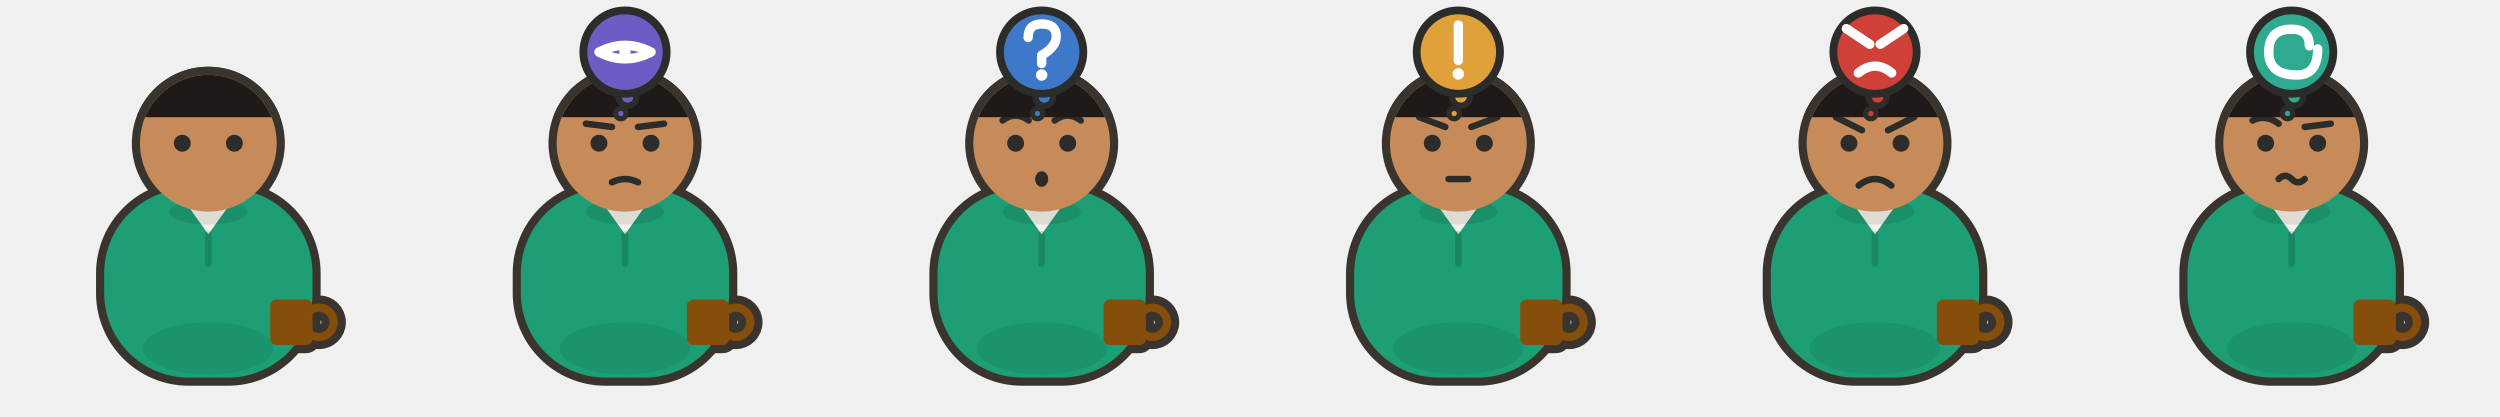
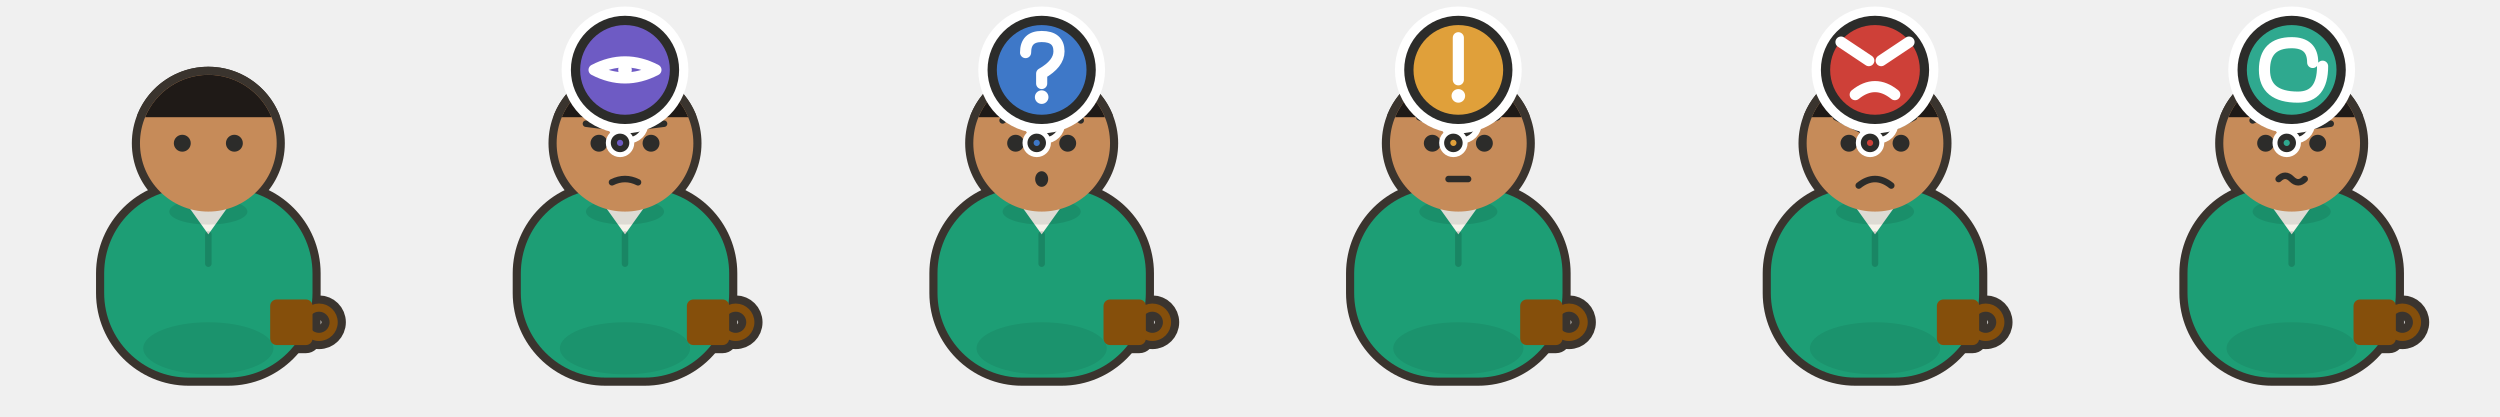
<svg xmlns="http://www.w3.org/2000/svg" viewBox="0 0 768 128" width="768" height="128">
  <g transform="translate(0 0)">
    <path d="M 48 113 a 16 4.5 0 1 0 32 0 a 16 4.5 0 1 0 -32 0 Z" fill="#000000" opacity="0.12" />
    <g transform="translate(64 0) scale(1 1) translate(-64 0)">
      <g transform="translate(64 87)">
        <path d="M -6 -29 h 12 a 26 26 0 0 1 26 26 v 6 a 26 26 0 0 1 -26 26 h -12 a 26 26 0 0 1 -26 -26 v -6 a 26 26 0 0 1 26 -26 Z" fill="#3A342E" stroke="#3A342E" stroke-width="5" stroke-linejoin="round" stroke-linecap="round" />
      </g>
      <g transform="translate(89 99)">
        <path d="M 4.5 0 a 4.5 4.5 0 1 0 9 0 a 4.5 4.5 0 1 0 -9 0 Z" fill="none" stroke="#3A342E" stroke-width="7.5" stroke-linejoin="round" stroke-linecap="round" />
        <path d="M -4 -7 h 9 a 2 2 0 0 1 2 2 v 10 a 2 2 0 0 1 -2 2 h -9 a 2 2 0 0 1 -2 -2 v -10 a 2 2 0 0 1 2 -2 Z" fill="#3A342E" stroke="#3A342E" stroke-width="5" stroke-linejoin="round" stroke-linecap="round" />
      </g>
    </g>
    <g transform="translate(64 58) scale(1) translate(-64 -58)">
      <g transform="translate(64 44)">
        <path d="M -21 0 a 21 21 0 1 0 42 0 a 21 21 0 1 0 -42 0 Z" fill="#3A342E" stroke="#3A342E" stroke-width="5" stroke-linejoin="round" stroke-linecap="round" />
      </g>
      <g transform="translate(64 44)">
        <path d="M -19.416 -8 A 21 21 0 0 1 19.416 -8 Z" fill="#3A342E" stroke="#3A342E" stroke-width="5" stroke-linejoin="round" stroke-linecap="round" />
      </g>
    </g>
    <g transform="translate(64 0) scale(1 1) translate(-64 0)">
      <g transform="translate(64 87)">
        <path d="M -6 -29 h 12 a 26 26 0 0 1 26 26 v 6 a 26 26 0 0 1 -26 26 h -12 a 26 26 0 0 1 -26 -26 v -6 a 26 26 0 0 1 26 -26 Z" fill="#1D9E75" />
        <path d="M -20 20 a 20 8 0 1 0 40 0 a 20 8 0 1 0 -40 0 Z" fill="#00000012" />
      </g>
      <g transform="translate(64 87)">
        <path d="M -10 -29 L 0 -15 L 10 -29 Z" fill="#F5F2EA" />
        <path d="M 0 -15 L 0 -6" fill="none" stroke="#00000026" stroke-width="2" stroke-linecap="round" stroke-linejoin="round" />
      </g>
      <g transform="translate(89 99)">
        <path d="M 4.5 0 a 4.5 4.5 0 1 0 9 0 a 4.5 4.5 0 1 0 -9 0 Z" fill="none" stroke="#854F0B" stroke-width="2.5" stroke-linecap="round" stroke-linejoin="round" />
        <path d="M -4 -7 h 9 a 2 2 0 0 1 2 2 v 10 a 2 2 0 0 1 -2 2 h -9 a 2 2 0 0 1 -2 -2 v -10 a 2 2 0 0 1 2 -2 Z" fill="#854F0B" />
      </g>
      <g transform="translate(64 87)">
        <path d="M -12 -22 a 12 4 0 1 0 24 0 a 12 4 0 1 0 -24 0 Z" fill="#00000018" />
      </g>
    </g>
    <g transform="translate(64 58) scale(1) translate(-64 -58)">
      <g transform="translate(64 44)">
        <path d="M -21 0 a 21 21 0 1 0 42 0 a 21 21 0 1 0 -42 0 Z" fill="#C68B59" />
        <path d="M -10.6 0 a 2.6 2.6 0 1 0 5.2 0 a 2.6 2.6 0 1 0 -5.2 0 Z" fill="#2C2C2A" />
        <path d="M 5.4 0 a 2.6 2.6 0 1 0 5.2 0 a 2.6 2.6 0 1 0 -5.2 0 Z" fill="#2C2C2A" />
      </g>
      <g transform="translate(64 44)">
        <path d="M -19.416 -8 A 21 21 0 0 1 19.416 -8 Z" fill="#1F1A17" />
      </g>
    </g>
  </g>
  <g transform="translate(128 0)">
    <path d="M 48 113 a 16 4.5 0 1 0 32 0 a 16 4.5 0 1 0 -32 0 Z" fill="#000000" opacity="0.12" />
    <g transform="translate(64 0) scale(1 1) translate(-64 0)">
      <g transform="translate(64 87)">
        <path d="M -6 -29 h 12 a 26 26 0 0 1 26 26 v 6 a 26 26 0 0 1 -26 26 h -12 a 26 26 0 0 1 -26 -26 v -6 a 26 26 0 0 1 26 -26 Z" fill="#3A342E" stroke="#3A342E" stroke-width="5" stroke-linejoin="round" stroke-linecap="round" />
      </g>
      <g transform="translate(89 99)">
        <path d="M 4.5 0 a 4.5 4.5 0 1 0 9 0 a 4.5 4.5 0 1 0 -9 0 Z" fill="none" stroke="#3A342E" stroke-width="7.5" stroke-linejoin="round" stroke-linecap="round" />
        <path d="M -4 -7 h 9 a 2 2 0 0 1 2 2 v 10 a 2 2 0 0 1 -2 2 h -9 a 2 2 0 0 1 -2 -2 v -10 a 2 2 0 0 1 2 -2 Z" fill="#3A342E" stroke="#3A342E" stroke-width="5" stroke-linejoin="round" stroke-linecap="round" />
      </g>
    </g>
    <g transform="translate(64 58) scale(1) translate(-64 -58)">
      <g transform="translate(64 44)">
        <path d="M -21 0 a 21 21 0 1 0 42 0 a 21 21 0 1 0 -42 0 Z" fill="#3A342E" stroke="#3A342E" stroke-width="5" stroke-linejoin="round" stroke-linecap="round" />
      </g>
      <g transform="translate(64 44)">
        <path d="M -19.416 -8 A 21 21 0 0 1 19.416 -8 Z" fill="#3A342E" stroke="#3A342E" stroke-width="5" stroke-linejoin="round" stroke-linecap="round" />
      </g>
    </g>
    <g transform="translate(64 0) scale(1 1) translate(-64 0)">
      <g transform="translate(64 87)">
        <path d="M -6 -29 h 12 a 26 26 0 0 1 26 26 v 6 a 26 26 0 0 1 -26 26 h -12 a 26 26 0 0 1 -26 -26 v -6 a 26 26 0 0 1 26 -26 Z" fill="#1D9E75" />
        <path d="M -20 20 a 20 8 0 1 0 40 0 a 20 8 0 1 0 -40 0 Z" fill="#00000012" />
      </g>
      <g transform="translate(64 87)">
        <path d="M -10 -29 L 0 -15 L 10 -29 Z" fill="#F5F2EA" />
        <path d="M 0 -15 L 0 -6" fill="none" stroke="#00000026" stroke-width="2" stroke-linecap="round" stroke-linejoin="round" />
      </g>
      <g transform="translate(89 99)">
        <path d="M 4.5 0 a 4.5 4.5 0 1 0 9 0 a 4.5 4.5 0 1 0 -9 0 Z" fill="none" stroke="#854F0B" stroke-width="2.5" stroke-linecap="round" stroke-linejoin="round" />
        <path d="M -4 -7 h 9 a 2 2 0 0 1 2 2 v 10 a 2 2 0 0 1 -2 2 h -9 a 2 2 0 0 1 -2 -2 v -10 a 2 2 0 0 1 2 -2 Z" fill="#854F0B" />
      </g>
      <g transform="translate(64 87)">
        <path d="M -12 -22 a 12 4 0 1 0 24 0 a 12 4 0 1 0 -24 0 Z" fill="#00000018" />
      </g>
    </g>
    <g transform="translate(64 58) scale(1) translate(-64 -58)">
      <g transform="translate(64 44)">
        <path d="M -21 0 a 21 21 0 1 0 42 0 a 21 21 0 1 0 -42 0 Z" fill="#C68B59" />
        <path d="M -10.6 0 a 2.6 2.6 0 1 0 5.2 0 a 2.6 2.6 0 1 0 -5.2 0 Z" fill="#2C2C2A" />
        <path d="M 5.4 0 a 2.6 2.6 0 1 0 5.2 0 a 2.6 2.6 0 1 0 -5.2 0 Z" fill="#2C2C2A" />
      </g>
      <g transform="translate(64 44)">
        <path d="M -12 -6 L -4 -5" fill="none" stroke="#2C2C2A" stroke-width="2" stroke-linecap="round" stroke-linejoin="round" />
        <path d="M 4 -5 L 12 -6" fill="none" stroke="#2C2C2A" stroke-width="2" stroke-linecap="round" stroke-linejoin="round" />
        <path d="M -4 12 Q 0 10 4 12" fill="none" stroke="#2C2C2A" stroke-width="2" stroke-linecap="round" stroke-linejoin="round" />
      </g>
      <g transform="translate(64 44)">
        <path d="M -19.416 -8 A 21 21 0 0 1 19.416 -8 Z" fill="#1F1A17" />
      </g>
    </g>
-     <g transform="translate(64 16) scale(1.6)">
-       <path d="M -1.2 8.6 a 1.7 1.7 0 1 0 3.4 0 a 1.7 1.7 0 1 0 -3.4 0 Z" fill="#6E5BC4" stroke="#2C2C2A" stroke-width="1.2" />
-       <path d="M -1.8 11.8 a 1 1 0 1 0 2 0 a 1 1 0 1 0 -2 0 Z" fill="#6E5BC4" stroke="#2C2C2A" stroke-width="1" />
+     <g transform="translate(64 21.475) scale(1.9)">
+       <path d="M -1.2 8.6 a 1.7 1.7 0 1 0 3.4 0 a 1.7 1.7 0 1 0 -3.4 0 Z" fill="none" stroke="#FFFFFF" stroke-width="3.2" stroke-linejoin="round" />
+       <path d="M -1.2 8.6 a 1.7 1.7 0 1 0 3.4 0 a 1.7 1.7 0 1 0 -3.4 0 Z" fill="#6E5BC4" stroke="#2C2C2A" stroke-width="1.2" stroke-linejoin="round" />
+       <path d="M -1.8 11.8 a 1 1 0 1 0 2 0 a 1 1 0 1 0 -2 0 Z" fill="none" stroke="#FFFFFF" stroke-width="2.6" stroke-linejoin="round" />
+       <path d="M -1.8 11.8 a 1 1 0 1 0 2 0 a 1 1 0 1 0 -2 0 Z" fill="#6E5BC4" stroke="#2C2C2A" stroke-width="1" stroke-linejoin="round" />
+       <path d="M -8 0 a 8 8 0 1 0 16 0 a 8 8 0 1 0 -16 0 Z" fill="none" stroke="#FFFFFF" stroke-width="4.5" stroke-linejoin="round" />
      <path d="M -8 0 a 8 8 0 1 0 16 0 a 8 8 0 1 0 -16 0 Z" fill="#6E5BC4" stroke="#2C2C2A" stroke-width="1.5" stroke-linejoin="round" />
      <path d="M -5 0 Q 0 -2.6 5 0 Q 0 2.6 -5 0 Z" fill="none" stroke="#FFFFFF" stroke-width="1.8" stroke-linecap="round" stroke-linejoin="round" />
      <path d="M -1.1 0 a 1.1 1.1 0 1 0 2.2 0 a 1.1 1.1 0 1 0 -2.2 0 Z" fill="#FFFFFF" />
    </g>
  </g>
  <g transform="translate(256 0)">
    <path d="M 48 113 a 16 4.5 0 1 0 32 0 a 16 4.5 0 1 0 -32 0 Z" fill="#000000" opacity="0.12" />
    <g transform="translate(64 0) scale(1 1) translate(-64 0)">
      <g transform="translate(64 87)">
        <path d="M -6 -29 h 12 a 26 26 0 0 1 26 26 v 6 a 26 26 0 0 1 -26 26 h -12 a 26 26 0 0 1 -26 -26 v -6 a 26 26 0 0 1 26 -26 Z" fill="#3A342E" stroke="#3A342E" stroke-width="5" stroke-linejoin="round" stroke-linecap="round" />
      </g>
      <g transform="translate(89 99)">
        <path d="M 4.5 0 a 4.5 4.5 0 1 0 9 0 a 4.5 4.5 0 1 0 -9 0 Z" fill="none" stroke="#3A342E" stroke-width="7.5" stroke-linejoin="round" stroke-linecap="round" />
        <path d="M -4 -7 h 9 a 2 2 0 0 1 2 2 v 10 a 2 2 0 0 1 -2 2 h -9 a 2 2 0 0 1 -2 -2 v -10 a 2 2 0 0 1 2 -2 Z" fill="#3A342E" stroke="#3A342E" stroke-width="5" stroke-linejoin="round" stroke-linecap="round" />
      </g>
    </g>
    <g transform="translate(64 58) scale(1) translate(-64 -58)">
      <g transform="translate(64 44)">
        <path d="M -21 0 a 21 21 0 1 0 42 0 a 21 21 0 1 0 -42 0 Z" fill="#3A342E" stroke="#3A342E" stroke-width="5" stroke-linejoin="round" stroke-linecap="round" />
      </g>
      <g transform="translate(64 44)">
        <path d="M -19.416 -8 A 21 21 0 0 1 19.416 -8 Z" fill="#3A342E" stroke="#3A342E" stroke-width="5" stroke-linejoin="round" stroke-linecap="round" />
      </g>
    </g>
    <g transform="translate(64 0) scale(1 1) translate(-64 0)">
      <g transform="translate(64 87)">
        <path d="M -6 -29 h 12 a 26 26 0 0 1 26 26 v 6 a 26 26 0 0 1 -26 26 h -12 a 26 26 0 0 1 -26 -26 v -6 a 26 26 0 0 1 26 -26 Z" fill="#1D9E75" />
        <path d="M -20 20 a 20 8 0 1 0 40 0 a 20 8 0 1 0 -40 0 Z" fill="#00000012" />
      </g>
      <g transform="translate(64 87)">
        <path d="M -10 -29 L 0 -15 L 10 -29 Z" fill="#F5F2EA" />
        <path d="M 0 -15 L 0 -6" fill="none" stroke="#00000026" stroke-width="2" stroke-linecap="round" stroke-linejoin="round" />
      </g>
      <g transform="translate(89 99)">
        <path d="M 4.5 0 a 4.5 4.5 0 1 0 9 0 a 4.5 4.5 0 1 0 -9 0 Z" fill="none" stroke="#854F0B" stroke-width="2.5" stroke-linecap="round" stroke-linejoin="round" />
        <path d="M -4 -7 h 9 a 2 2 0 0 1 2 2 v 10 a 2 2 0 0 1 -2 2 h -9 a 2 2 0 0 1 -2 -2 v -10 a 2 2 0 0 1 2 -2 Z" fill="#854F0B" />
      </g>
      <g transform="translate(64 87)">
        <path d="M -12 -22 a 12 4 0 1 0 24 0 a 12 4 0 1 0 -24 0 Z" fill="#00000018" />
      </g>
    </g>
    <g transform="translate(64 58) scale(1) translate(-64 -58)">
      <g transform="translate(64 44)">
        <path d="M -21 0 a 21 21 0 1 0 42 0 a 21 21 0 1 0 -42 0 Z" fill="#C68B59" />
        <path d="M -10.6 0 a 2.6 2.6 0 1 0 5.2 0 a 2.6 2.6 0 1 0 -5.2 0 Z" fill="#2C2C2A" />
        <path d="M 5.4 0 a 2.6 2.6 0 1 0 5.2 0 a 2.6 2.6 0 1 0 -5.2 0 Z" fill="#2C2C2A" />
      </g>
      <g transform="translate(64 44)">
        <path d="M -12 -7 Q -8 -10 -4 -7" fill="none" stroke="#2C2C2A" stroke-width="2" stroke-linecap="round" stroke-linejoin="round" />
        <path d="M 4 -7 Q 8 -10 12 -7" fill="none" stroke="#2C2C2A" stroke-width="2" stroke-linecap="round" stroke-linejoin="round" />
        <path d="M -2 11 a 2 2.4 0 1 0 4 0 a 2 2.4 0 1 0 -4 0 Z" fill="#2C2C2A" />
      </g>
      <g transform="translate(64 44)">
        <path d="M -19.416 -8 A 21 21 0 0 1 19.416 -8 Z" fill="#1F1A17" />
      </g>
    </g>
-     <g transform="translate(64 16) scale(1.6)">
-       <path d="M -1.2 8.6 a 1.7 1.7 0 1 0 3.4 0 a 1.7 1.7 0 1 0 -3.4 0 Z" fill="#3E78C8" stroke="#2C2C2A" stroke-width="1.2" />
-       <path d="M -1.8 11.8 a 1 1 0 1 0 2 0 a 1 1 0 1 0 -2 0 Z" fill="#3E78C8" stroke="#2C2C2A" stroke-width="1" />
+     <g transform="translate(64 21.475) scale(1.9)">
+       <path d="M -1.2 8.6 a 1.7 1.7 0 1 0 3.4 0 a 1.7 1.7 0 1 0 -3.4 0 Z" fill="none" stroke="#FFFFFF" stroke-width="3.2" stroke-linejoin="round" />
+       <path d="M -1.2 8.6 a 1.7 1.7 0 1 0 3.4 0 a 1.7 1.7 0 1 0 -3.4 0 Z" fill="#3E78C8" stroke="#2C2C2A" stroke-width="1.2" stroke-linejoin="round" />
+       <path d="M -1.8 11.8 a 1 1 0 1 0 2 0 a 1 1 0 1 0 -2 0 Z" fill="none" stroke="#FFFFFF" stroke-width="2.6" stroke-linejoin="round" />
+       <path d="M -1.8 11.8 a 1 1 0 1 0 2 0 a 1 1 0 1 0 -2 0 Z" fill="#3E78C8" stroke="#2C2C2A" stroke-width="1" stroke-linejoin="round" />
+       <path d="M -8 0 a 8 8 0 1 0 16 0 a 8 8 0 1 0 -16 0 Z" fill="none" stroke="#FFFFFF" stroke-width="4.5" stroke-linejoin="round" />
      <path d="M -8 0 a 8 8 0 1 0 16 0 a 8 8 0 1 0 -16 0 Z" fill="#3E78C8" stroke="#2C2C2A" stroke-width="1.5" stroke-linejoin="round" />
      <path d="M -2.6 -2.8 Q -2.6 -5.4 0 -5.4 Q 2.8 -5.4 2.8 -3 Q 2.8 -1 0 0.6 L 0 2.2" fill="none" stroke="#FFFFFF" stroke-width="1.8" stroke-linecap="round" stroke-linejoin="round" />
      <path d="M -1.1 4.4 a 1.1 1.1 0 1 0 2.2 0 a 1.1 1.1 0 1 0 -2.2 0 Z" fill="#FFFFFF" />
    </g>
  </g>
  <g transform="translate(384 0)">
    <path d="M 48 113 a 16 4.5 0 1 0 32 0 a 16 4.5 0 1 0 -32 0 Z" fill="#000000" opacity="0.12" />
    <g transform="translate(64 0) scale(1 1) translate(-64 0)">
      <g transform="translate(64 87)">
        <path d="M -6 -29 h 12 a 26 26 0 0 1 26 26 v 6 a 26 26 0 0 1 -26 26 h -12 a 26 26 0 0 1 -26 -26 v -6 a 26 26 0 0 1 26 -26 Z" fill="#3A342E" stroke="#3A342E" stroke-width="5" stroke-linejoin="round" stroke-linecap="round" />
      </g>
      <g transform="translate(89 99)">
        <path d="M 4.5 0 a 4.5 4.5 0 1 0 9 0 a 4.5 4.5 0 1 0 -9 0 Z" fill="none" stroke="#3A342E" stroke-width="7.5" stroke-linejoin="round" stroke-linecap="round" />
        <path d="M -4 -7 h 9 a 2 2 0 0 1 2 2 v 10 a 2 2 0 0 1 -2 2 h -9 a 2 2 0 0 1 -2 -2 v -10 a 2 2 0 0 1 2 -2 Z" fill="#3A342E" stroke="#3A342E" stroke-width="5" stroke-linejoin="round" stroke-linecap="round" />
      </g>
    </g>
    <g transform="translate(64 58) scale(1) translate(-64 -58)">
      <g transform="translate(64 44)">
        <path d="M -21 0 a 21 21 0 1 0 42 0 a 21 21 0 1 0 -42 0 Z" fill="#3A342E" stroke="#3A342E" stroke-width="5" stroke-linejoin="round" stroke-linecap="round" />
      </g>
      <g transform="translate(64 44)">
        <path d="M -19.416 -8 A 21 21 0 0 1 19.416 -8 Z" fill="#3A342E" stroke="#3A342E" stroke-width="5" stroke-linejoin="round" stroke-linecap="round" />
      </g>
    </g>
    <g transform="translate(64 0) scale(1 1) translate(-64 0)">
      <g transform="translate(64 87)">
        <path d="M -6 -29 h 12 a 26 26 0 0 1 26 26 v 6 a 26 26 0 0 1 -26 26 h -12 a 26 26 0 0 1 -26 -26 v -6 a 26 26 0 0 1 26 -26 Z" fill="#1D9E75" />
        <path d="M -20 20 a 20 8 0 1 0 40 0 a 20 8 0 1 0 -40 0 Z" fill="#00000012" />
      </g>
      <g transform="translate(64 87)">
        <path d="M -10 -29 L 0 -15 L 10 -29 Z" fill="#F5F2EA" />
        <path d="M 0 -15 L 0 -6" fill="none" stroke="#00000026" stroke-width="2" stroke-linecap="round" stroke-linejoin="round" />
      </g>
      <g transform="translate(89 99)">
        <path d="M 4.5 0 a 4.5 4.5 0 1 0 9 0 a 4.5 4.5 0 1 0 -9 0 Z" fill="none" stroke="#854F0B" stroke-width="2.5" stroke-linecap="round" stroke-linejoin="round" />
        <path d="M -4 -7 h 9 a 2 2 0 0 1 2 2 v 10 a 2 2 0 0 1 -2 2 h -9 a 2 2 0 0 1 -2 -2 v -10 a 2 2 0 0 1 2 -2 Z" fill="#854F0B" />
      </g>
      <g transform="translate(64 87)">
        <path d="M -12 -22 a 12 4 0 1 0 24 0 a 12 4 0 1 0 -24 0 Z" fill="#00000018" />
      </g>
    </g>
    <g transform="translate(64 58) scale(1) translate(-64 -58)">
      <g transform="translate(64 44)">
        <path d="M -21 0 a 21 21 0 1 0 42 0 a 21 21 0 1 0 -42 0 Z" fill="#C68B59" />
        <path d="M -10.6 0 a 2.6 2.6 0 1 0 5.2 0 a 2.6 2.6 0 1 0 -5.2 0 Z" fill="#2C2C2A" />
        <path d="M 5.4 0 a 2.6 2.6 0 1 0 5.2 0 a 2.6 2.6 0 1 0 -5.2 0 Z" fill="#2C2C2A" />
      </g>
      <g transform="translate(64 44)">
        <path d="M -12 -8 L -4 -5" fill="none" stroke="#2C2C2A" stroke-width="2" stroke-linecap="round" stroke-linejoin="round" />
        <path d="M 4 -5 L 12 -8" fill="none" stroke="#2C2C2A" stroke-width="2" stroke-linecap="round" stroke-linejoin="round" />
        <path d="M -3 11 L 3 11" fill="none" stroke="#2C2C2A" stroke-width="2" stroke-linecap="round" stroke-linejoin="round" />
      </g>
      <g transform="translate(64 44)">
        <path d="M -19.416 -8 A 21 21 0 0 1 19.416 -8 Z" fill="#1F1A17" />
      </g>
    </g>
-     <g transform="translate(64 16) scale(1.6)">
-       <path d="M -1.2 8.6 a 1.7 1.7 0 1 0 3.4 0 a 1.7 1.7 0 1 0 -3.4 0 Z" fill="#E0A03A" stroke="#2C2C2A" stroke-width="1.2" />
-       <path d="M -1.8 11.8 a 1 1 0 1 0 2 0 a 1 1 0 1 0 -2 0 Z" fill="#E0A03A" stroke="#2C2C2A" stroke-width="1" />
+     <g transform="translate(64 21.475) scale(1.9)">
+       <path d="M -1.2 8.6 a 1.7 1.7 0 1 0 3.4 0 a 1.7 1.7 0 1 0 -3.4 0 Z" fill="none" stroke="#FFFFFF" stroke-width="3.2" stroke-linejoin="round" />
+       <path d="M -1.2 8.6 a 1.7 1.7 0 1 0 3.4 0 a 1.7 1.7 0 1 0 -3.4 0 Z" fill="#E0A03A" stroke="#2C2C2A" stroke-width="1.2" stroke-linejoin="round" />
+       <path d="M -1.8 11.8 a 1 1 0 1 0 2 0 a 1 1 0 1 0 -2 0 Z" fill="none" stroke="#FFFFFF" stroke-width="2.6" stroke-linejoin="round" />
+       <path d="M -1.8 11.8 a 1 1 0 1 0 2 0 a 1 1 0 1 0 -2 0 Z" fill="#E0A03A" stroke="#2C2C2A" stroke-width="1" stroke-linejoin="round" />
+       <path d="M -8 0 a 8 8 0 1 0 16 0 a 8 8 0 1 0 -16 0 Z" fill="none" stroke="#FFFFFF" stroke-width="4.5" stroke-linejoin="round" />
      <path d="M -8 0 a 8 8 0 1 0 16 0 a 8 8 0 1 0 -16 0 Z" fill="#E0A03A" stroke="#2C2C2A" stroke-width="1.5" stroke-linejoin="round" />
      <path d="M 0 -5.2 L 0 1.6" fill="none" stroke="#FFFFFF" stroke-width="1.8" stroke-linecap="round" stroke-linejoin="round" />
      <path d="M -1.1 4.2 a 1.1 1.1 0 1 0 2.2 0 a 1.1 1.1 0 1 0 -2.2 0 Z" fill="#FFFFFF" />
    </g>
  </g>
  <g transform="translate(512 0)">
    <path d="M 48 113 a 16 4.5 0 1 0 32 0 a 16 4.5 0 1 0 -32 0 Z" fill="#000000" opacity="0.12" />
    <g transform="translate(64 0) scale(1 1) translate(-64 0)">
      <g transform="translate(64 87)">
        <path d="M -6 -29 h 12 a 26 26 0 0 1 26 26 v 6 a 26 26 0 0 1 -26 26 h -12 a 26 26 0 0 1 -26 -26 v -6 a 26 26 0 0 1 26 -26 Z" fill="#3A342E" stroke="#3A342E" stroke-width="5" stroke-linejoin="round" stroke-linecap="round" />
      </g>
      <g transform="translate(89 99)">
        <path d="M 4.5 0 a 4.5 4.5 0 1 0 9 0 a 4.5 4.5 0 1 0 -9 0 Z" fill="none" stroke="#3A342E" stroke-width="7.5" stroke-linejoin="round" stroke-linecap="round" />
        <path d="M -4 -7 h 9 a 2 2 0 0 1 2 2 v 10 a 2 2 0 0 1 -2 2 h -9 a 2 2 0 0 1 -2 -2 v -10 a 2 2 0 0 1 2 -2 Z" fill="#3A342E" stroke="#3A342E" stroke-width="5" stroke-linejoin="round" stroke-linecap="round" />
      </g>
    </g>
    <g transform="translate(64 58) scale(1) translate(-64 -58)">
      <g transform="translate(64 44)">
        <path d="M -21 0 a 21 21 0 1 0 42 0 a 21 21 0 1 0 -42 0 Z" fill="#3A342E" stroke="#3A342E" stroke-width="5" stroke-linejoin="round" stroke-linecap="round" />
      </g>
      <g transform="translate(64 44)">
        <path d="M -19.416 -8 A 21 21 0 0 1 19.416 -8 Z" fill="#3A342E" stroke="#3A342E" stroke-width="5" stroke-linejoin="round" stroke-linecap="round" />
      </g>
    </g>
    <g transform="translate(64 0) scale(1 1) translate(-64 0)">
      <g transform="translate(64 87)">
        <path d="M -6 -29 h 12 a 26 26 0 0 1 26 26 v 6 a 26 26 0 0 1 -26 26 h -12 a 26 26 0 0 1 -26 -26 v -6 a 26 26 0 0 1 26 -26 Z" fill="#1D9E75" />
        <path d="M -20 20 a 20 8 0 1 0 40 0 a 20 8 0 1 0 -40 0 Z" fill="#00000012" />
      </g>
      <g transform="translate(64 87)">
        <path d="M -10 -29 L 0 -15 L 10 -29 Z" fill="#F5F2EA" />
        <path d="M 0 -15 L 0 -6" fill="none" stroke="#00000026" stroke-width="2" stroke-linecap="round" stroke-linejoin="round" />
      </g>
      <g transform="translate(89 99)">
        <path d="M 4.5 0 a 4.5 4.5 0 1 0 9 0 a 4.5 4.5 0 1 0 -9 0 Z" fill="none" stroke="#854F0B" stroke-width="2.5" stroke-linecap="round" stroke-linejoin="round" />
        <path d="M -4 -7 h 9 a 2 2 0 0 1 2 2 v 10 a 2 2 0 0 1 -2 2 h -9 a 2 2 0 0 1 -2 -2 v -10 a 2 2 0 0 1 2 -2 Z" fill="#854F0B" />
      </g>
      <g transform="translate(64 87)">
        <path d="M -12 -22 a 12 4 0 1 0 24 0 a 12 4 0 1 0 -24 0 Z" fill="#00000018" />
      </g>
    </g>
    <g transform="translate(64 58) scale(1) translate(-64 -58)">
      <g transform="translate(64 44)">
        <path d="M -21 0 a 21 21 0 1 0 42 0 a 21 21 0 1 0 -42 0 Z" fill="#C68B59" />
        <path d="M -10.6 0 a 2.6 2.6 0 1 0 5.2 0 a 2.6 2.6 0 1 0 -5.2 0 Z" fill="#2C2C2A" />
        <path d="M 5.4 0 a 2.6 2.6 0 1 0 5.2 0 a 2.6 2.6 0 1 0 -5.2 0 Z" fill="#2C2C2A" />
      </g>
      <g transform="translate(64 44)">
        <path d="M -12 -8 L -4 -4" fill="none" stroke="#2C2C2A" stroke-width="2" stroke-linecap="round" stroke-linejoin="round" />
        <path d="M 4 -4 L 12 -8" fill="none" stroke="#2C2C2A" stroke-width="2" stroke-linecap="round" stroke-linejoin="round" />
        <path d="M -5 13 Q 0 9 5 13" fill="none" stroke="#2C2C2A" stroke-width="2" stroke-linecap="round" stroke-linejoin="round" />
      </g>
      <g transform="translate(64 44)">
        <path d="M -19.416 -8 A 21 21 0 0 1 19.416 -8 Z" fill="#1F1A17" />
      </g>
    </g>
-     <g transform="translate(64 16) scale(1.6)">
-       <path d="M -1.2 8.6 a 1.7 1.7 0 1 0 3.4 0 a 1.7 1.7 0 1 0 -3.4 0 Z" fill="#CE4038" stroke="#2C2C2A" stroke-width="1.2" />
-       <path d="M -1.8 11.8 a 1 1 0 1 0 2 0 a 1 1 0 1 0 -2 0 Z" fill="#CE4038" stroke="#2C2C2A" stroke-width="1" />
+     <g transform="translate(64 21.475) scale(1.9)">
+       <path d="M -1.2 8.6 a 1.7 1.7 0 1 0 3.4 0 a 1.7 1.7 0 1 0 -3.4 0 Z" fill="none" stroke="#FFFFFF" stroke-width="3.2" stroke-linejoin="round" />
+       <path d="M -1.2 8.6 a 1.7 1.7 0 1 0 3.4 0 a 1.7 1.7 0 1 0 -3.4 0 Z" fill="#CE4038" stroke="#2C2C2A" stroke-width="1.2" stroke-linejoin="round" />
+       <path d="M -1.8 11.8 a 1 1 0 1 0 2 0 a 1 1 0 1 0 -2 0 Z" fill="none" stroke="#FFFFFF" stroke-width="2.6" stroke-linejoin="round" />
+       <path d="M -1.8 11.8 a 1 1 0 1 0 2 0 a 1 1 0 1 0 -2 0 Z" fill="#CE4038" stroke="#2C2C2A" stroke-width="1" stroke-linejoin="round" />
+       <path d="M -8 0 a 8 8 0 1 0 16 0 a 8 8 0 1 0 -16 0 Z" fill="none" stroke="#FFFFFF" stroke-width="4.5" stroke-linejoin="round" />
      <path d="M -8 0 a 8 8 0 1 0 16 0 a 8 8 0 1 0 -16 0 Z" fill="#CE4038" stroke="#2C2C2A" stroke-width="1.5" stroke-linejoin="round" />
      <path d="M -5.5 -4.5 L -1 -1.5" fill="none" stroke="#FFFFFF" stroke-width="1.8" stroke-linecap="round" stroke-linejoin="round" />
      <path d="M 5.5 -4.5 L 1 -1.5" fill="none" stroke="#FFFFFF" stroke-width="1.8" stroke-linecap="round" stroke-linejoin="round" />
      <path d="M -3.2 4 Q 0 1.4 3.2 4" fill="none" stroke="#FFFFFF" stroke-width="1.8" stroke-linecap="round" stroke-linejoin="round" />
    </g>
  </g>
  <g transform="translate(640 0)">
    <path d="M 48 113 a 16 4.5 0 1 0 32 0 a 16 4.5 0 1 0 -32 0 Z" fill="#000000" opacity="0.12" />
    <g transform="translate(64 0) scale(1 1) translate(-64 0)">
      <g transform="translate(64 87)">
        <path d="M -6 -29 h 12 a 26 26 0 0 1 26 26 v 6 a 26 26 0 0 1 -26 26 h -12 a 26 26 0 0 1 -26 -26 v -6 a 26 26 0 0 1 26 -26 Z" fill="#3A342E" stroke="#3A342E" stroke-width="5" stroke-linejoin="round" stroke-linecap="round" />
      </g>
      <g transform="translate(89 99)">
        <path d="M 4.5 0 a 4.5 4.5 0 1 0 9 0 a 4.5 4.5 0 1 0 -9 0 Z" fill="none" stroke="#3A342E" stroke-width="7.5" stroke-linejoin="round" stroke-linecap="round" />
        <path d="M -4 -7 h 9 a 2 2 0 0 1 2 2 v 10 a 2 2 0 0 1 -2 2 h -9 a 2 2 0 0 1 -2 -2 v -10 a 2 2 0 0 1 2 -2 Z" fill="#3A342E" stroke="#3A342E" stroke-width="5" stroke-linejoin="round" stroke-linecap="round" />
      </g>
    </g>
    <g transform="translate(64 58) scale(1) translate(-64 -58)">
      <g transform="translate(64 44)">
        <path d="M -21 0 a 21 21 0 1 0 42 0 a 21 21 0 1 0 -42 0 Z" fill="#3A342E" stroke="#3A342E" stroke-width="5" stroke-linejoin="round" stroke-linecap="round" />
      </g>
      <g transform="translate(64 44)">
        <path d="M -19.416 -8 A 21 21 0 0 1 19.416 -8 Z" fill="#3A342E" stroke="#3A342E" stroke-width="5" stroke-linejoin="round" stroke-linecap="round" />
      </g>
    </g>
    <g transform="translate(64 0) scale(1 1) translate(-64 0)">
      <g transform="translate(64 87)">
        <path d="M -6 -29 h 12 a 26 26 0 0 1 26 26 v 6 a 26 26 0 0 1 -26 26 h -12 a 26 26 0 0 1 -26 -26 v -6 a 26 26 0 0 1 26 -26 Z" fill="#1D9E75" />
        <path d="M -20 20 a 20 8 0 1 0 40 0 a 20 8 0 1 0 -40 0 Z" fill="#00000012" />
      </g>
      <g transform="translate(64 87)">
        <path d="M -10 -29 L 0 -15 L 10 -29 Z" fill="#F5F2EA" />
        <path d="M 0 -15 L 0 -6" fill="none" stroke="#00000026" stroke-width="2" stroke-linecap="round" stroke-linejoin="round" />
      </g>
      <g transform="translate(89 99)">
        <path d="M 4.5 0 a 4.5 4.5 0 1 0 9 0 a 4.5 4.5 0 1 0 -9 0 Z" fill="none" stroke="#854F0B" stroke-width="2.5" stroke-linecap="round" stroke-linejoin="round" />
        <path d="M -4 -7 h 9 a 2 2 0 0 1 2 2 v 10 a 2 2 0 0 1 -2 2 h -9 a 2 2 0 0 1 -2 -2 v -10 a 2 2 0 0 1 2 -2 Z" fill="#854F0B" />
      </g>
      <g transform="translate(64 87)">
        <path d="M -12 -22 a 12 4 0 1 0 24 0 a 12 4 0 1 0 -24 0 Z" fill="#00000018" />
      </g>
    </g>
    <g transform="translate(64 58) scale(1) translate(-64 -58)">
      <g transform="translate(64 44)">
        <path d="M -21 0 a 21 21 0 1 0 42 0 a 21 21 0 1 0 -42 0 Z" fill="#C68B59" />
        <path d="M -10.6 0 a 2.6 2.6 0 1 0 5.2 0 a 2.6 2.6 0 1 0 -5.2 0 Z" fill="#2C2C2A" />
        <path d="M 5.4 0 a 2.6 2.6 0 1 0 5.2 0 a 2.6 2.6 0 1 0 -5.2 0 Z" fill="#2C2C2A" />
      </g>
      <g transform="translate(64 44)">
        <path d="M -12 -7 Q -8 -9 -4 -6" fill="none" stroke="#2C2C2A" stroke-width="2" stroke-linecap="round" stroke-linejoin="round" />
        <path d="M 4 -5 L 12 -6" fill="none" stroke="#2C2C2A" stroke-width="2" stroke-linecap="round" stroke-linejoin="round" />
        <path d="M -4 11 Q -2 9 0 11 Q 2 13 4 11" fill="none" stroke="#2C2C2A" stroke-width="2" stroke-linecap="round" stroke-linejoin="round" />
      </g>
      <g transform="translate(64 44)">
        <path d="M -19.416 -8 A 21 21 0 0 1 19.416 -8 Z" fill="#1F1A17" />
      </g>
    </g>
-     <g transform="translate(64 16) scale(1.6)">
-       <path d="M -1.2 8.6 a 1.7 1.7 0 1 0 3.4 0 a 1.7 1.7 0 1 0 -3.4 0 Z" fill="#2FA98F" stroke="#2C2C2A" stroke-width="1.2" />
-       <path d="M -1.8 11.8 a 1 1 0 1 0 2 0 a 1 1 0 1 0 -2 0 Z" fill="#2FA98F" stroke="#2C2C2A" stroke-width="1" />
+     <g transform="translate(64 21.475) scale(1.9)">
+       <path d="M -1.2 8.6 a 1.7 1.7 0 1 0 3.4 0 a 1.7 1.7 0 1 0 -3.4 0 Z" fill="none" stroke="#FFFFFF" stroke-width="3.2" stroke-linejoin="round" />
+       <path d="M -1.2 8.6 a 1.7 1.7 0 1 0 3.4 0 a 1.7 1.7 0 1 0 -3.4 0 Z" fill="#2FA98F" stroke="#2C2C2A" stroke-width="1.2" stroke-linejoin="round" />
+       <path d="M -1.8 11.8 a 1 1 0 1 0 2 0 a 1 1 0 1 0 -2 0 Z" fill="none" stroke="#FFFFFF" stroke-width="2.6" stroke-linejoin="round" />
+       <path d="M -1.8 11.8 a 1 1 0 1 0 2 0 a 1 1 0 1 0 -2 0 Z" fill="#2FA98F" stroke="#2C2C2A" stroke-width="1" stroke-linejoin="round" />
+       <path d="M -8 0 a 8 8 0 1 0 16 0 a 8 8 0 1 0 -16 0 Z" fill="none" stroke="#FFFFFF" stroke-width="4.5" stroke-linejoin="round" />
      <path d="M -8 0 a 8 8 0 1 0 16 0 a 8 8 0 1 0 -16 0 Z" fill="#2FA98F" stroke="#2C2C2A" stroke-width="1.5" stroke-linejoin="round" />
      <path d="M 3.4 -1.2 Q 3.4 -4.4 0 -4.4 Q -4.4 -4.4 -4.4 0 Q -4.4 4.4 1 4.4 Q 5 4.4 5 -0.6" fill="none" stroke="#FFFFFF" stroke-width="1.8" stroke-linecap="round" stroke-linejoin="round" />
    </g>
  </g>
</svg>
